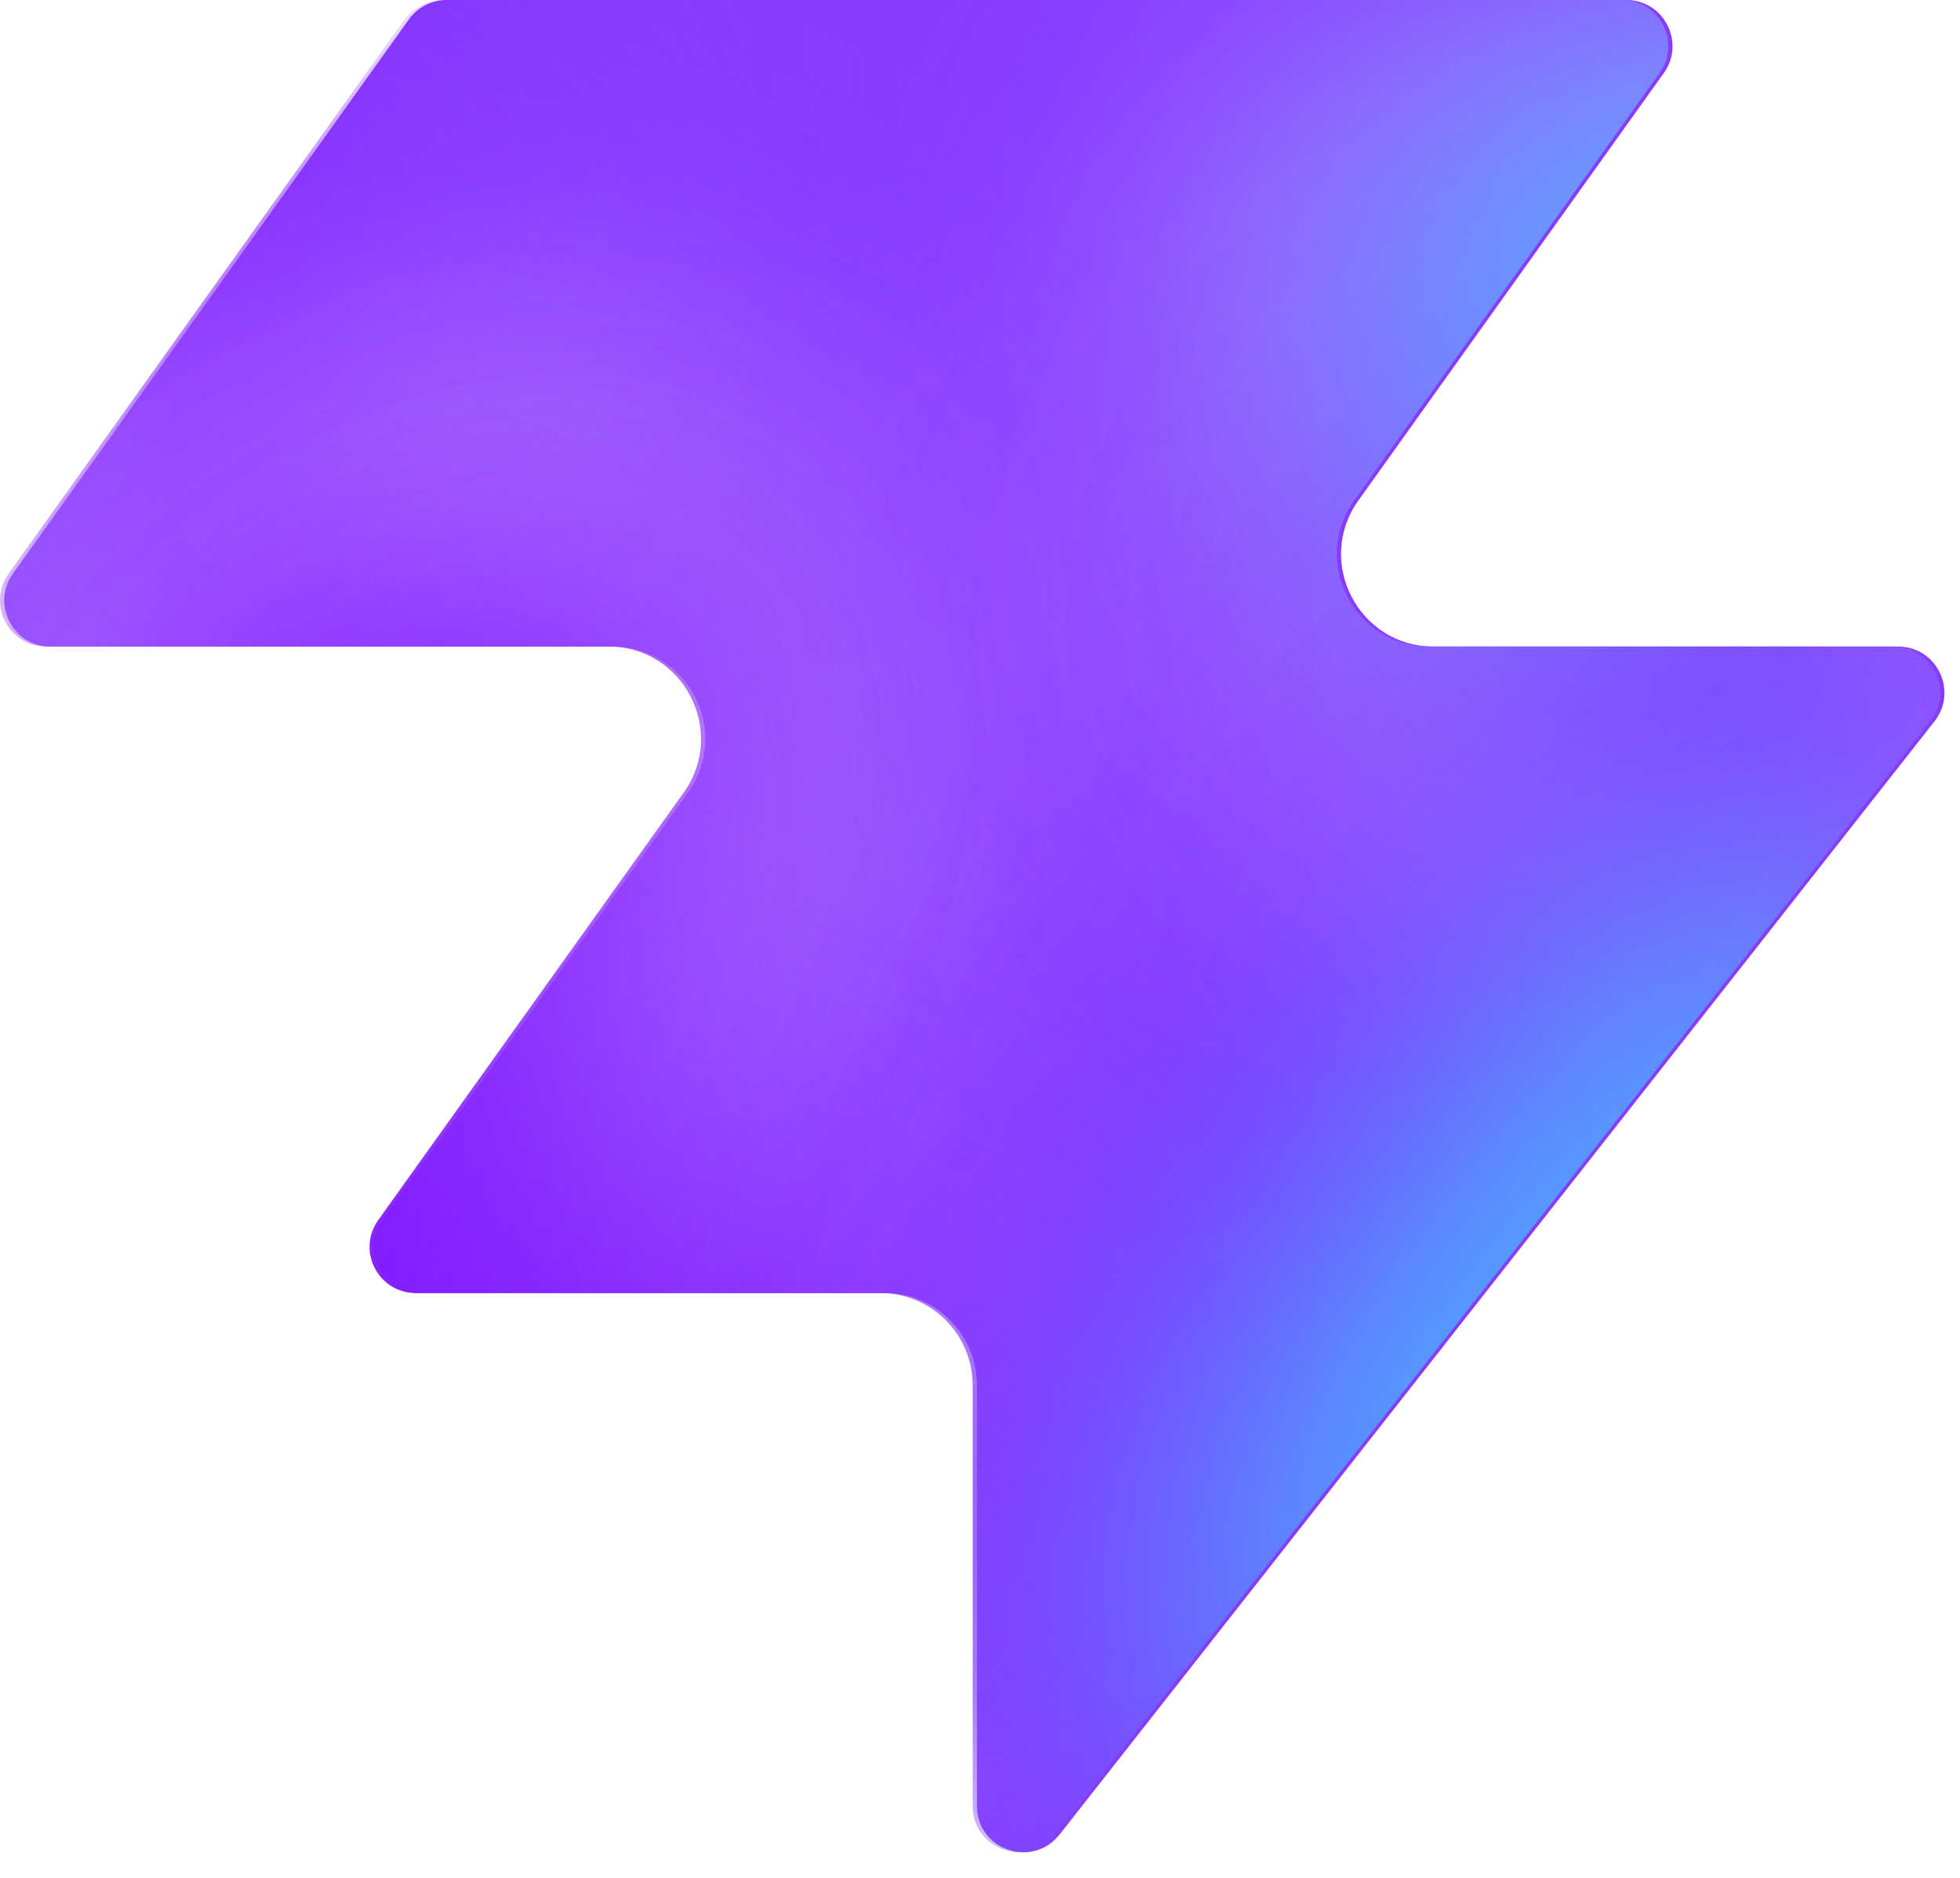
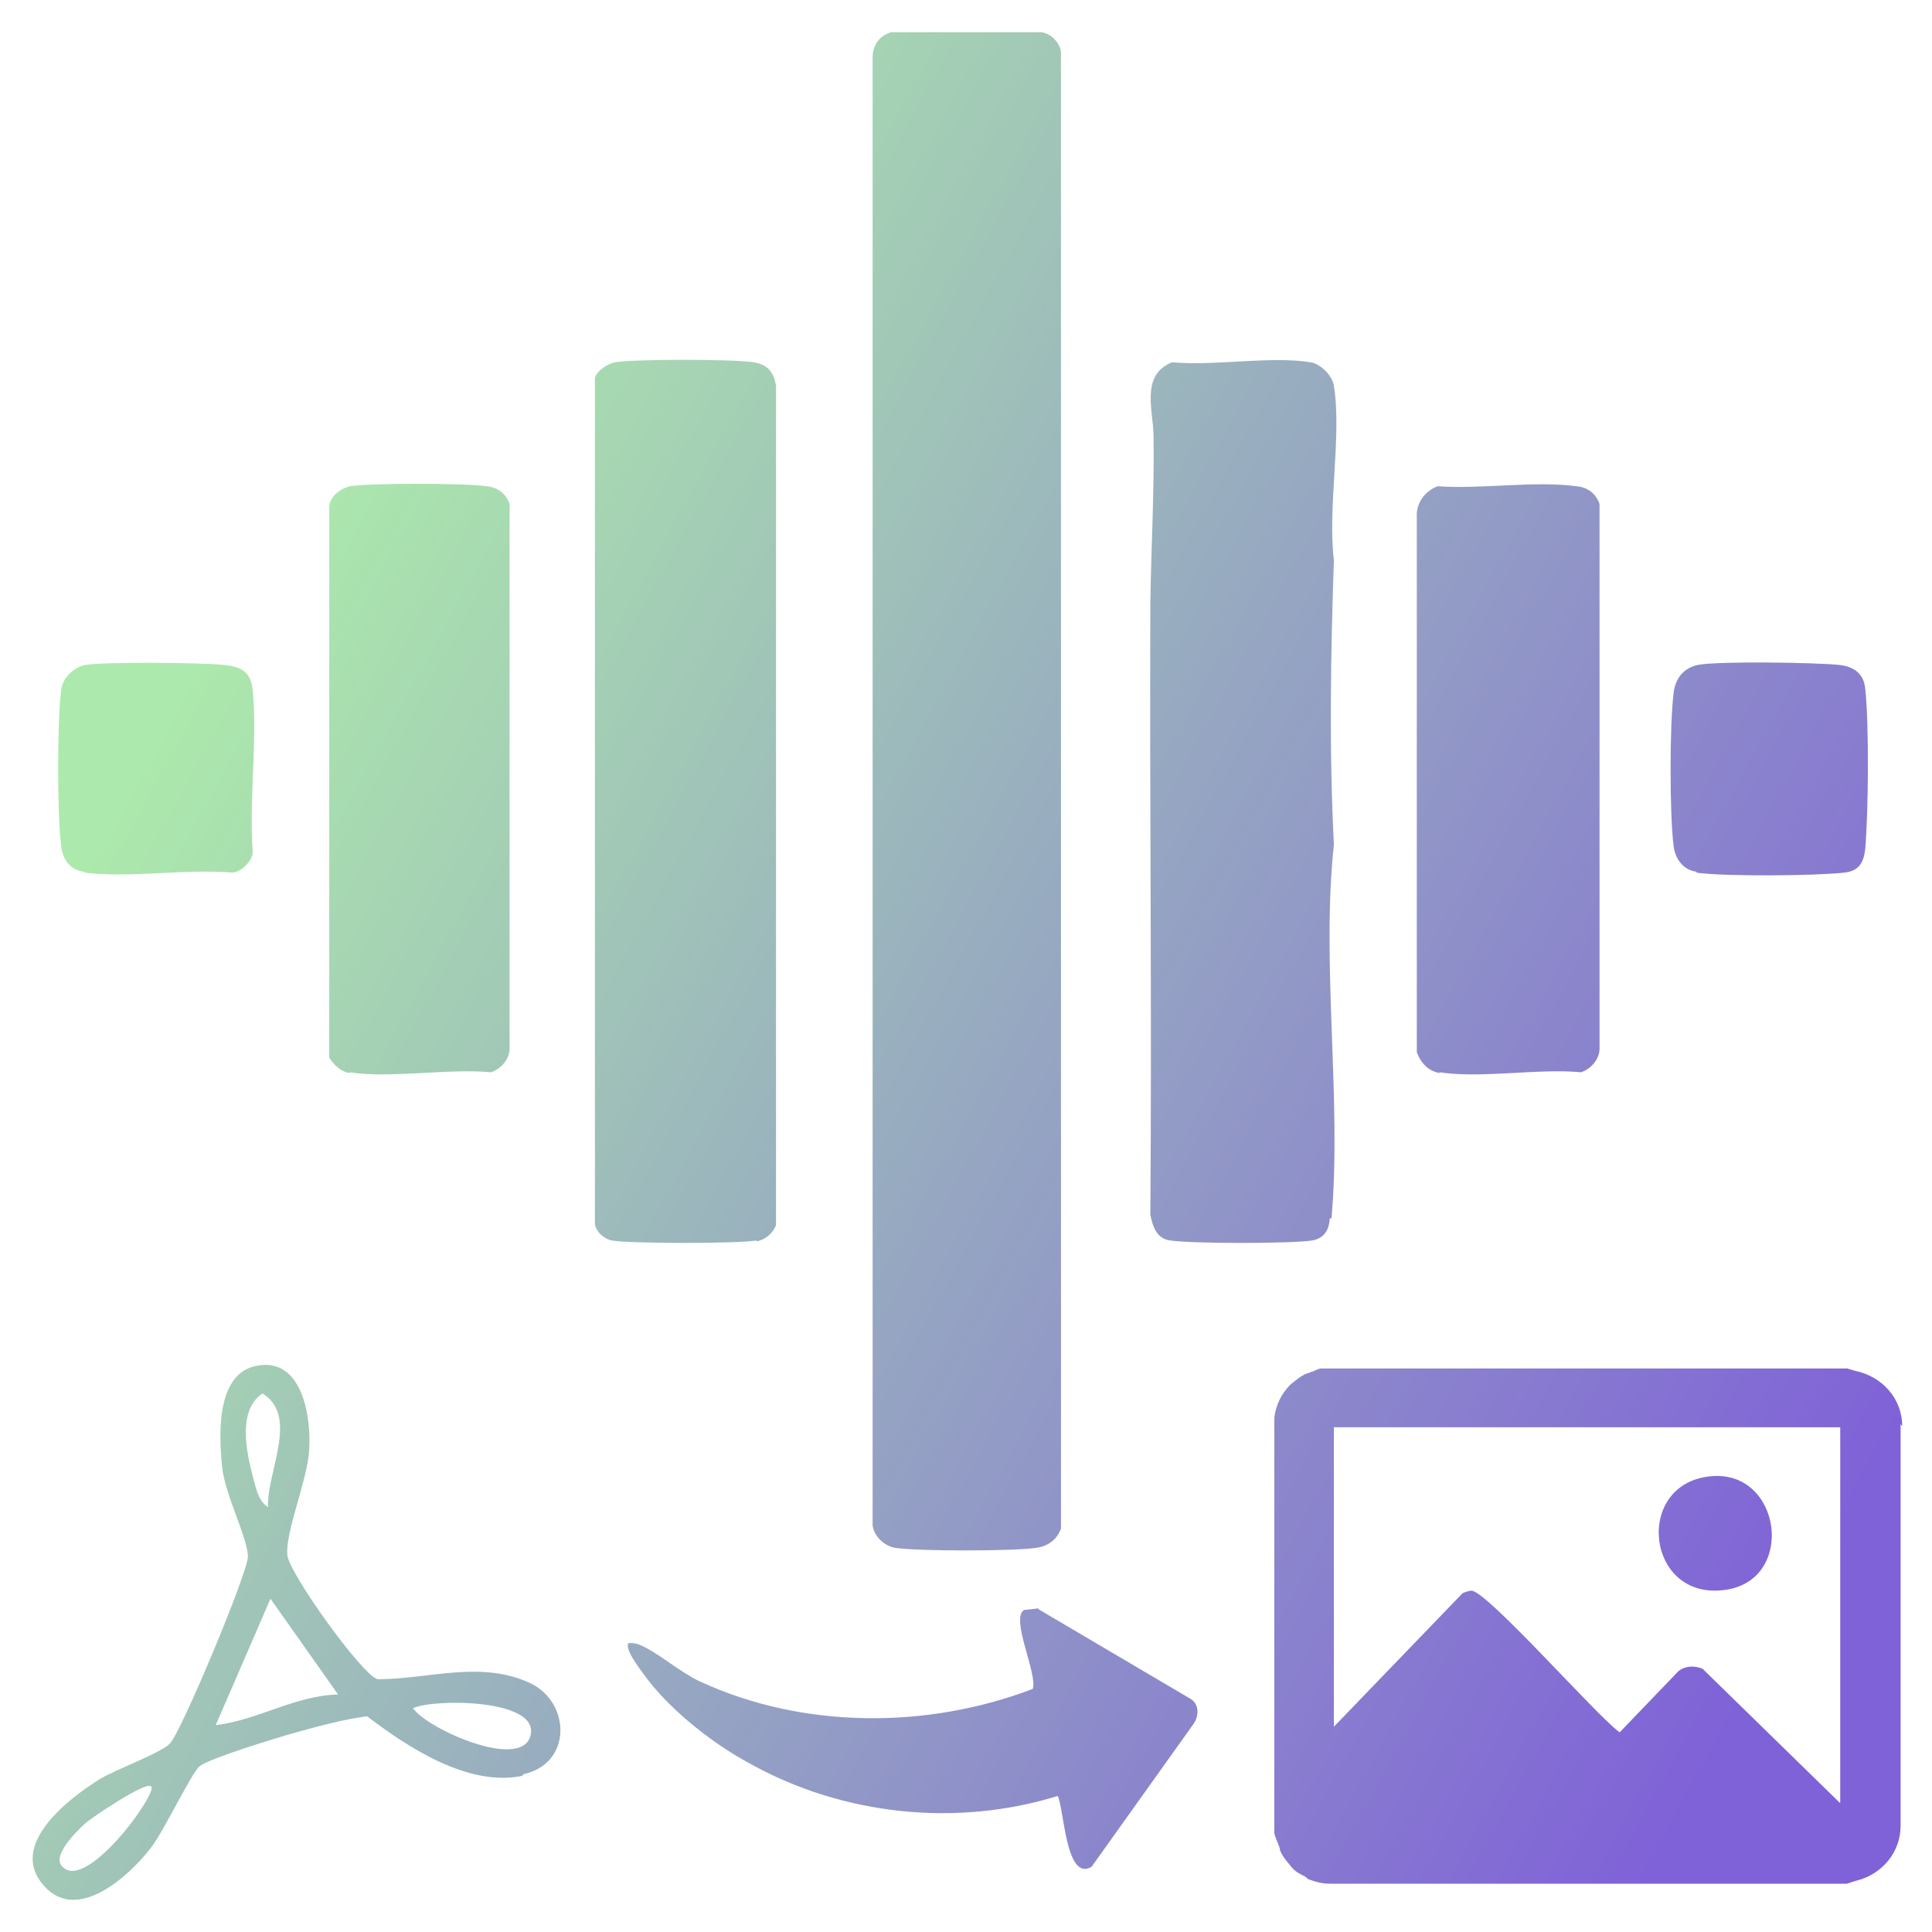
- <svg xmlns="http://www.w3.org/2000/svg" width="48" height="46" fill="none" viewBox="0 0 48 46">
-   <path fill="#863bff" d="M25.946 44.938c-.664.845-2.021.375-2.021-.698V33.937a2.26 2.26 0 0 0-2.262-2.262H10.287c-.92 0-1.456-1.04-.92-1.788l7.48-10.471c1.07-1.497 0-3.578-1.842-3.578H1.237c-.92 0-1.456-1.04-.92-1.788L10.013.474c.214-.297.556-.474.92-.474h28.894c.92 0 1.456 1.04.92 1.788l-7.48 10.471c-1.07 1.498 0 3.579 1.842 3.579h11.377c.943 0 1.473 1.088.89 1.83L25.947 44.94z" style="fill:#863bff;fill:color(display-p3 .525 .23 1);fill-opacity:1" />
-   <mask id="a" width="48" height="46" x="0" y="0" maskUnits="userSpaceOnUse" style="mask-type:alpha">
-     <path fill="#000" d="M25.842 44.938c-.664.844-2.021.375-2.021-.698V33.937a2.26 2.26 0 0 0-2.262-2.262H10.183c-.92 0-1.456-1.04-.92-1.788l7.48-10.471c1.07-1.498 0-3.579-1.842-3.579H1.133c-.92 0-1.456-1.04-.92-1.787L9.91.473c.214-.297.556-.474.92-.474h28.894c.92 0 1.456 1.04.92 1.788l-7.48 10.471c-1.07 1.498 0 3.578 1.842 3.578h11.377c.943 0 1.473 1.088.89 1.832L25.843 44.94z" style="fill:#000;fill-opacity:1" />
-   </mask>
-   <g mask="url(#a)">
-     <g filter="url(#b)">
-       <ellipse cx="5.508" cy="14.704" fill="#ede6ff" rx="5.508" ry="14.704" style="fill:#ede6ff;fill:color(display-p3 .927 .903 1);fill-opacity:1" transform="matrix(.00324 1 1 -.00324 -4.47 31.516)" />
-     </g>
-     <g filter="url(#c)">
-       <ellipse cx="10.399" cy="29.851" fill="#ede6ff" rx="10.399" ry="29.851" style="fill:#ede6ff;fill:color(display-p3 .927 .903 1);fill-opacity:1" transform="matrix(.00324 1 1 -.00324 -39.328 7.883)" />
-     </g>
-     <g filter="url(#d)">
-       <ellipse cx="5.508" cy="30.487" fill="#7e14ff" rx="5.508" ry="30.487" style="fill:#7e14ff;fill:color(display-p3 .492 .077 1);fill-opacity:1" transform="rotate(89.814 -25.913 -14.639)scale(1 -1)" />
-     </g>
-     <g filter="url(#e)">
-       <ellipse cx="5.508" cy="30.599" fill="#7e14ff" rx="5.508" ry="30.599" style="fill:#7e14ff;fill:color(display-p3 .492 .077 1);fill-opacity:1" transform="rotate(89.814 -32.644 -3.334)scale(1 -1)" />
-     </g>
-     <g filter="url(#f)">
-       <ellipse cx="5.508" cy="30.599" fill="#7e14ff" rx="5.508" ry="30.599" style="fill:#7e14ff;fill:color(display-p3 .492 .077 1);fill-opacity:1" transform="matrix(.00324 1 1 -.00324 -34.34 30.47)" />
-     </g>
-     <g filter="url(#g)">
-       <ellipse cx="14.072" cy="22.078" fill="#ede6ff" rx="14.072" ry="22.078" style="fill:#ede6ff;fill:color(display-p3 .927 .903 1);fill-opacity:1" transform="rotate(93.35 24.506 48.493)scale(-1 1)" />
-     </g>
-     <g filter="url(#h)">
-       <ellipse cx="3.47" cy="21.501" fill="#7e14ff" rx="3.47" ry="21.501" style="fill:#7e14ff;fill:color(display-p3 .492 .077 1);fill-opacity:1" transform="rotate(89.009 28.708 47.59)scale(-1 1)" />
-     </g>
-     <g filter="url(#i)">
-       <ellipse cx="3.47" cy="21.501" fill="#7e14ff" rx="3.47" ry="21.501" style="fill:#7e14ff;fill:color(display-p3 .492 .077 1);fill-opacity:1" transform="rotate(89.009 28.708 47.59)scale(-1 1)" />
-     </g>
-     <g filter="url(#j)">
-       <ellipse cx=".387" cy="8.972" fill="#7e14ff" rx="4.407" ry="29.108" style="fill:#7e14ff;fill:color(display-p3 .492 .077 1);fill-opacity:1" transform="rotate(39.51 .387 8.972)" />
-     </g>
-     <g filter="url(#k)">
-       <ellipse cx="47.523" cy="-6.092" fill="#7e14ff" rx="4.407" ry="29.108" style="fill:#7e14ff;fill:color(display-p3 .492 .077 1);fill-opacity:1" transform="rotate(37.892 47.523 -6.092)" />
-     </g>
-     <g filter="url(#l)">
-       <ellipse cx="41.412" cy="6.333" fill="#47bfff" rx="5.971" ry="9.665" style="fill:#47bfff;fill:color(display-p3 .28 .748 1);fill-opacity:1" transform="rotate(37.892 41.412 6.333)" />
-     </g>
-     <g filter="url(#m)">
-       <ellipse cx="-1.879" cy="38.332" fill="#7e14ff" rx="4.407" ry="29.108" style="fill:#7e14ff;fill:color(display-p3 .492 .077 1);fill-opacity:1" transform="rotate(37.892 -1.88 38.332)" />
-     </g>
-     <g filter="url(#n)">
-       <ellipse cx="-1.879" cy="38.332" fill="#7e14ff" rx="4.407" ry="29.108" style="fill:#7e14ff;fill:color(display-p3 .492 .077 1);fill-opacity:1" transform="rotate(37.892 -1.88 38.332)" />
-     </g>
-     <g filter="url(#o)">
-       <ellipse cx="35.651" cy="29.907" fill="#7e14ff" rx="4.407" ry="29.108" style="fill:#7e14ff;fill:color(display-p3 .492 .077 1);fill-opacity:1" transform="rotate(37.892 35.651 29.907)" />
-     </g>
-     <g filter="url(#p)">
-       <ellipse cx="38.418" cy="32.4" fill="#47bfff" rx="5.971" ry="15.297" style="fill:#47bfff;fill:color(display-p3 .28 .748 1);fill-opacity:1" transform="rotate(37.892 38.418 32.4)" />
-     </g>
-   </g>
+ <svg xmlns="http://www.w3.org/2000/svg" id="logo" viewBox="0 0 24 24">
  <defs>
-     <filter id="b" width="60.045" height="41.654" x="-19.77" y="16.149" color-interpolation-filters="sRGB" filterUnits="userSpaceOnUse">
-       <feFlood flood-opacity="0" result="BackgroundImageFix" />
-       <feBlend in="SourceGraphic" in2="BackgroundImageFix" result="shape" />
-       <feGaussianBlur result="effect1_foregroundBlur_2002_17158" stdDeviation="7.659" />
-     </filter>
-     <filter id="c" width="90.34" height="51.437" x="-54.613" y="-7.533" color-interpolation-filters="sRGB" filterUnits="userSpaceOnUse">
-       <feFlood flood-opacity="0" result="BackgroundImageFix" />
-       <feBlend in="SourceGraphic" in2="BackgroundImageFix" result="shape" />
-       <feGaussianBlur result="effect1_foregroundBlur_2002_17158" stdDeviation="7.659" />
-     </filter>
-     <filter id="d" width="79.355" height="29.4" x="-49.64" y="2.03" color-interpolation-filters="sRGB" filterUnits="userSpaceOnUse">
-       <feFlood flood-opacity="0" result="BackgroundImageFix" />
-       <feBlend in="SourceGraphic" in2="BackgroundImageFix" result="shape" />
-       <feGaussianBlur result="effect1_foregroundBlur_2002_17158" stdDeviation="4.596" />
-     </filter>
-     <filter id="e" width="79.579" height="29.4" x="-45.045" y="20.029" color-interpolation-filters="sRGB" filterUnits="userSpaceOnUse">
-       <feFlood flood-opacity="0" result="BackgroundImageFix" />
-       <feBlend in="SourceGraphic" in2="BackgroundImageFix" result="shape" />
-       <feGaussianBlur result="effect1_foregroundBlur_2002_17158" stdDeviation="4.596" />
-     </filter>
-     <filter id="f" width="79.579" height="29.4" x="-43.513" y="21.178" color-interpolation-filters="sRGB" filterUnits="userSpaceOnUse">
-       <feFlood flood-opacity="0" result="BackgroundImageFix" />
-       <feBlend in="SourceGraphic" in2="BackgroundImageFix" result="shape" />
-       <feGaussianBlur result="effect1_foregroundBlur_2002_17158" stdDeviation="4.596" />
-     </filter>
-     <filter id="g" width="74.749" height="58.852" x="15.756" y="-17.901" color-interpolation-filters="sRGB" filterUnits="userSpaceOnUse">
-       <feFlood flood-opacity="0" result="BackgroundImageFix" />
-       <feBlend in="SourceGraphic" in2="BackgroundImageFix" result="shape" />
-       <feGaussianBlur result="effect1_foregroundBlur_2002_17158" stdDeviation="7.659" />
-     </filter>
-     <filter id="h" width="61.377" height="25.362" x="23.548" y="2.284" color-interpolation-filters="sRGB" filterUnits="userSpaceOnUse">
-       <feFlood flood-opacity="0" result="BackgroundImageFix" />
-       <feBlend in="SourceGraphic" in2="BackgroundImageFix" result="shape" />
-       <feGaussianBlur result="effect1_foregroundBlur_2002_17158" stdDeviation="4.596" />
-     </filter>
-     <filter id="i" width="61.377" height="25.362" x="23.548" y="2.284" color-interpolation-filters="sRGB" filterUnits="userSpaceOnUse">
-       <feFlood flood-opacity="0" result="BackgroundImageFix" />
-       <feBlend in="SourceGraphic" in2="BackgroundImageFix" result="shape" />
-       <feGaussianBlur result="effect1_foregroundBlur_2002_17158" stdDeviation="4.596" />
-     </filter>
-     <filter id="j" width="56.045" height="63.649" x="-27.636" y="-22.853" color-interpolation-filters="sRGB" filterUnits="userSpaceOnUse">
-       <feFlood flood-opacity="0" result="BackgroundImageFix" />
-       <feBlend in="SourceGraphic" in2="BackgroundImageFix" result="shape" />
-       <feGaussianBlur result="effect1_foregroundBlur_2002_17158" stdDeviation="4.596" />
-     </filter>
-     <filter id="k" width="54.814" height="64.646" x="20.116" y="-38.415" color-interpolation-filters="sRGB" filterUnits="userSpaceOnUse">
-       <feFlood flood-opacity="0" result="BackgroundImageFix" />
-       <feBlend in="SourceGraphic" in2="BackgroundImageFix" result="shape" />
-       <feGaussianBlur result="effect1_foregroundBlur_2002_17158" stdDeviation="4.596" />
-     </filter>
-     <filter id="l" width="33.541" height="35.313" x="24.641" y="-11.323" color-interpolation-filters="sRGB" filterUnits="userSpaceOnUse">
-       <feFlood flood-opacity="0" result="BackgroundImageFix" />
-       <feBlend in="SourceGraphic" in2="BackgroundImageFix" result="shape" />
-       <feGaussianBlur result="effect1_foregroundBlur_2002_17158" stdDeviation="4.596" />
-     </filter>
-     <filter id="m" width="54.814" height="64.646" x="-29.286" y="6.009" color-interpolation-filters="sRGB" filterUnits="userSpaceOnUse">
-       <feFlood flood-opacity="0" result="BackgroundImageFix" />
-       <feBlend in="SourceGraphic" in2="BackgroundImageFix" result="shape" />
-       <feGaussianBlur result="effect1_foregroundBlur_2002_17158" stdDeviation="4.596" />
-     </filter>
-     <filter id="n" width="54.814" height="64.646" x="-29.286" y="6.009" color-interpolation-filters="sRGB" filterUnits="userSpaceOnUse">
-       <feFlood flood-opacity="0" result="BackgroundImageFix" />
-       <feBlend in="SourceGraphic" in2="BackgroundImageFix" result="shape" />
-       <feGaussianBlur result="effect1_foregroundBlur_2002_17158" stdDeviation="4.596" />
-     </filter>
-     <filter id="o" width="54.814" height="64.646" x="8.244" y="-2.416" color-interpolation-filters="sRGB" filterUnits="userSpaceOnUse">
-       <feFlood flood-opacity="0" result="BackgroundImageFix" />
-       <feBlend in="SourceGraphic" in2="BackgroundImageFix" result="shape" />
-       <feGaussianBlur result="effect1_foregroundBlur_2002_17158" stdDeviation="4.596" />
-     </filter>
-     <filter id="p" width="39.409" height="43.623" x="18.713" y="10.588" color-interpolation-filters="sRGB" filterUnits="userSpaceOnUse">
-       <feFlood flood-opacity="0" result="BackgroundImageFix" />
-       <feBlend in="SourceGraphic" in2="BackgroundImageFix" result="shape" />
-       <feGaussianBlur result="effect1_foregroundBlur_2002_17158" stdDeviation="4.596" />
-     </filter>
+     <linearGradient id="Dégradé_sans_nom_6" data-name="Dégradé sans nom 6" x1="1.89" y1="9.27" x2="22.25" y2="20.42" gradientUnits="userSpaceOnUse">
+       <stop offset="0" stop-color="#ace9ac" />
+       <stop offset="1" stop-color="#7f61d8" />
+     </linearGradient>
  </defs>
+   <path id="icon" d="M10.84,18.94V.71c0-.15.09-.27.23-.31h1.86c.12.01.24.13.25.25v18.34c-.06.15-.17.22-.32.24-.32.04-1.42.04-1.73,0-.14-.02-.27-.14-.29-.28ZM9.4,15.42c.11-.02.2-.1.24-.2V4.79c-.03-.17-.1-.26-.28-.29-.26-.04-1.48-.04-1.72,0-.09.02-.22.1-.25.19v10.5c0,.1.11.2.21.22.23.04,1.55.04,1.8,0ZM16.54,15.14c.13-1.49-.13-3.15.03-4.65-.06-1.17-.04-2.36,0-3.53-.08-.66.1-1.54,0-2.17-.02-.12-.16-.27-.29-.29-.5-.08-1.2.05-1.72,0-.4.16-.23.61-.23.92.01.69-.03,1.38-.04,2.07-.01,2.53.02,5.06,0,7.6.03.15.08.3.25.32.27.04,1.49.04,1.76,0,.16-.03.21-.14.22-.28ZM17.88,13.32c.52.08,1.22-.05,1.76,0,.12-.04.22-.15.23-.28v-6.78c-.05-.14-.16-.21-.29-.22-.52-.07-1.19.04-1.72,0-.16.06-.27.21-.26.38v6.65c.05.14.15.24.29.26ZM4.34,13.32c.51.08,1.22-.05,1.76,0,.12-.04.22-.15.23-.28v-6.78c-.05-.14-.16-.21-.29-.22-.26-.04-1.45-.04-1.69,0-.13.03-.27.14-.26.28v6.82c.06.09.15.18.26.19ZM21.07,10.84c.35.05,1.48.04,1.84,0,.18-.02.24-.12.26-.29.04-.46.05-1.55,0-2-.02-.19-.15-.27-.32-.29-.29-.03-1.5-.05-1.76,0-.18.04-.28.17-.3.35-.05.4-.05,1.5,0,1.9.02.16.12.3.29.32ZM1.05,10.84c.57.07,1.25-.05,1.84,0,.11-.01.24-.14.25-.25-.05-.65.06-1.37,0-2.01-.02-.23-.14-.3-.36-.32-.29-.03-1.46-.04-1.72,0-.15.03-.28.16-.3.31-.05.4-.05,1.54,0,1.94.02.17.11.3.29.32ZM6.49,22.06c-.67.14-1.42-.35-1.93-.74-.3.04-.59.12-.88.2-.22.06-1.07.32-1.2.42-.1.08-.45.82-.61,1.02-.27.35-.91.93-1.32.47-.46-.5.29-1.08.69-1.33.2-.12.75-.32.87-.44.14-.14.98-2.15.97-2.33-.01-.24-.28-.75-.32-1.1-.04-.39-.08-1.15.41-1.26.58-.13.7.62.67,1.05-.02.36-.3,1.02-.27,1.3.02.22.92,1.48,1.12,1.54.64,0,1.28-.24,1.9.05.5.24.52,1-.09,1.13ZM1.87,22.19c-.06-.06-.72.38-.81.46-.09.08-.4.38-.3.52.28.38,1.2-.89,1.12-.98ZM3.14,18.34c.03.11.07.32.19.38-.02-.43.39-1.13-.07-1.41-.31.21-.2.72-.12,1.03ZM4.2,21.05l-.84-1.19-.68,1.57c.52-.06.99-.37,1.52-.38ZM6.59,21.56c.12-.46-1.21-.46-1.46-.34.18.26,1.35.78,1.46.34ZM12.9,19.98l-.18.02c-.17.11.17.79.11.98-1.31.5-2.85.5-4.13-.09-.26-.12-.55-.38-.76-.46-.05-.02-.09-.02-.13-.02-.07.07.19.39.24.46.31.4.82.8,1.27,1.04,1.15.64,2.56.79,3.82.4.08.17.1,1.07.42.88l1.27-1.78c.06-.09.07-.23-.03-.3l-1.9-1.12ZM21.24,18.34c-.95.1-.79,1.55.19,1.41.89-.12.7-1.51-.19-1.41ZM23.61,17.69v4.99c0,.33-.23.6-.54.68-.04.01-.09.03-.13.04h-4.28s-2.12,0-2.12,0c0,0,0,0,0,0h-.02c-.09,0-.17-.02-.25-.05-.02,0-.04-.03-.06-.04-.06-.03-.12-.06-.16-.11-.02-.02-.03-.04-.05-.06-.04-.05-.08-.1-.1-.16,0-.02-.01-.04-.02-.07-.02-.05-.04-.09-.05-.14v-5.16c.02-.16.09-.3.2-.41.02-.02.04-.03.05-.04.05-.04.1-.08.16-.1.02,0,.04-.02.06-.02.03-.01.06-.03.1-.04h.1s.03,0,.05,0h6.36s0,0,0,0h.04s.06.02.1.03c.33.07.58.34.58.69ZM22.86,22.42v-4.69h-6.29v3.72l1.6-1.66s.07-.03.11-.03c.2.01,1.56,1.56,1.84,1.76l.73-.76c.09-.07.2-.07.3-.03l1.72,1.68Z" fill="url(#Dégradé_sans_nom_6)" />
</svg>
